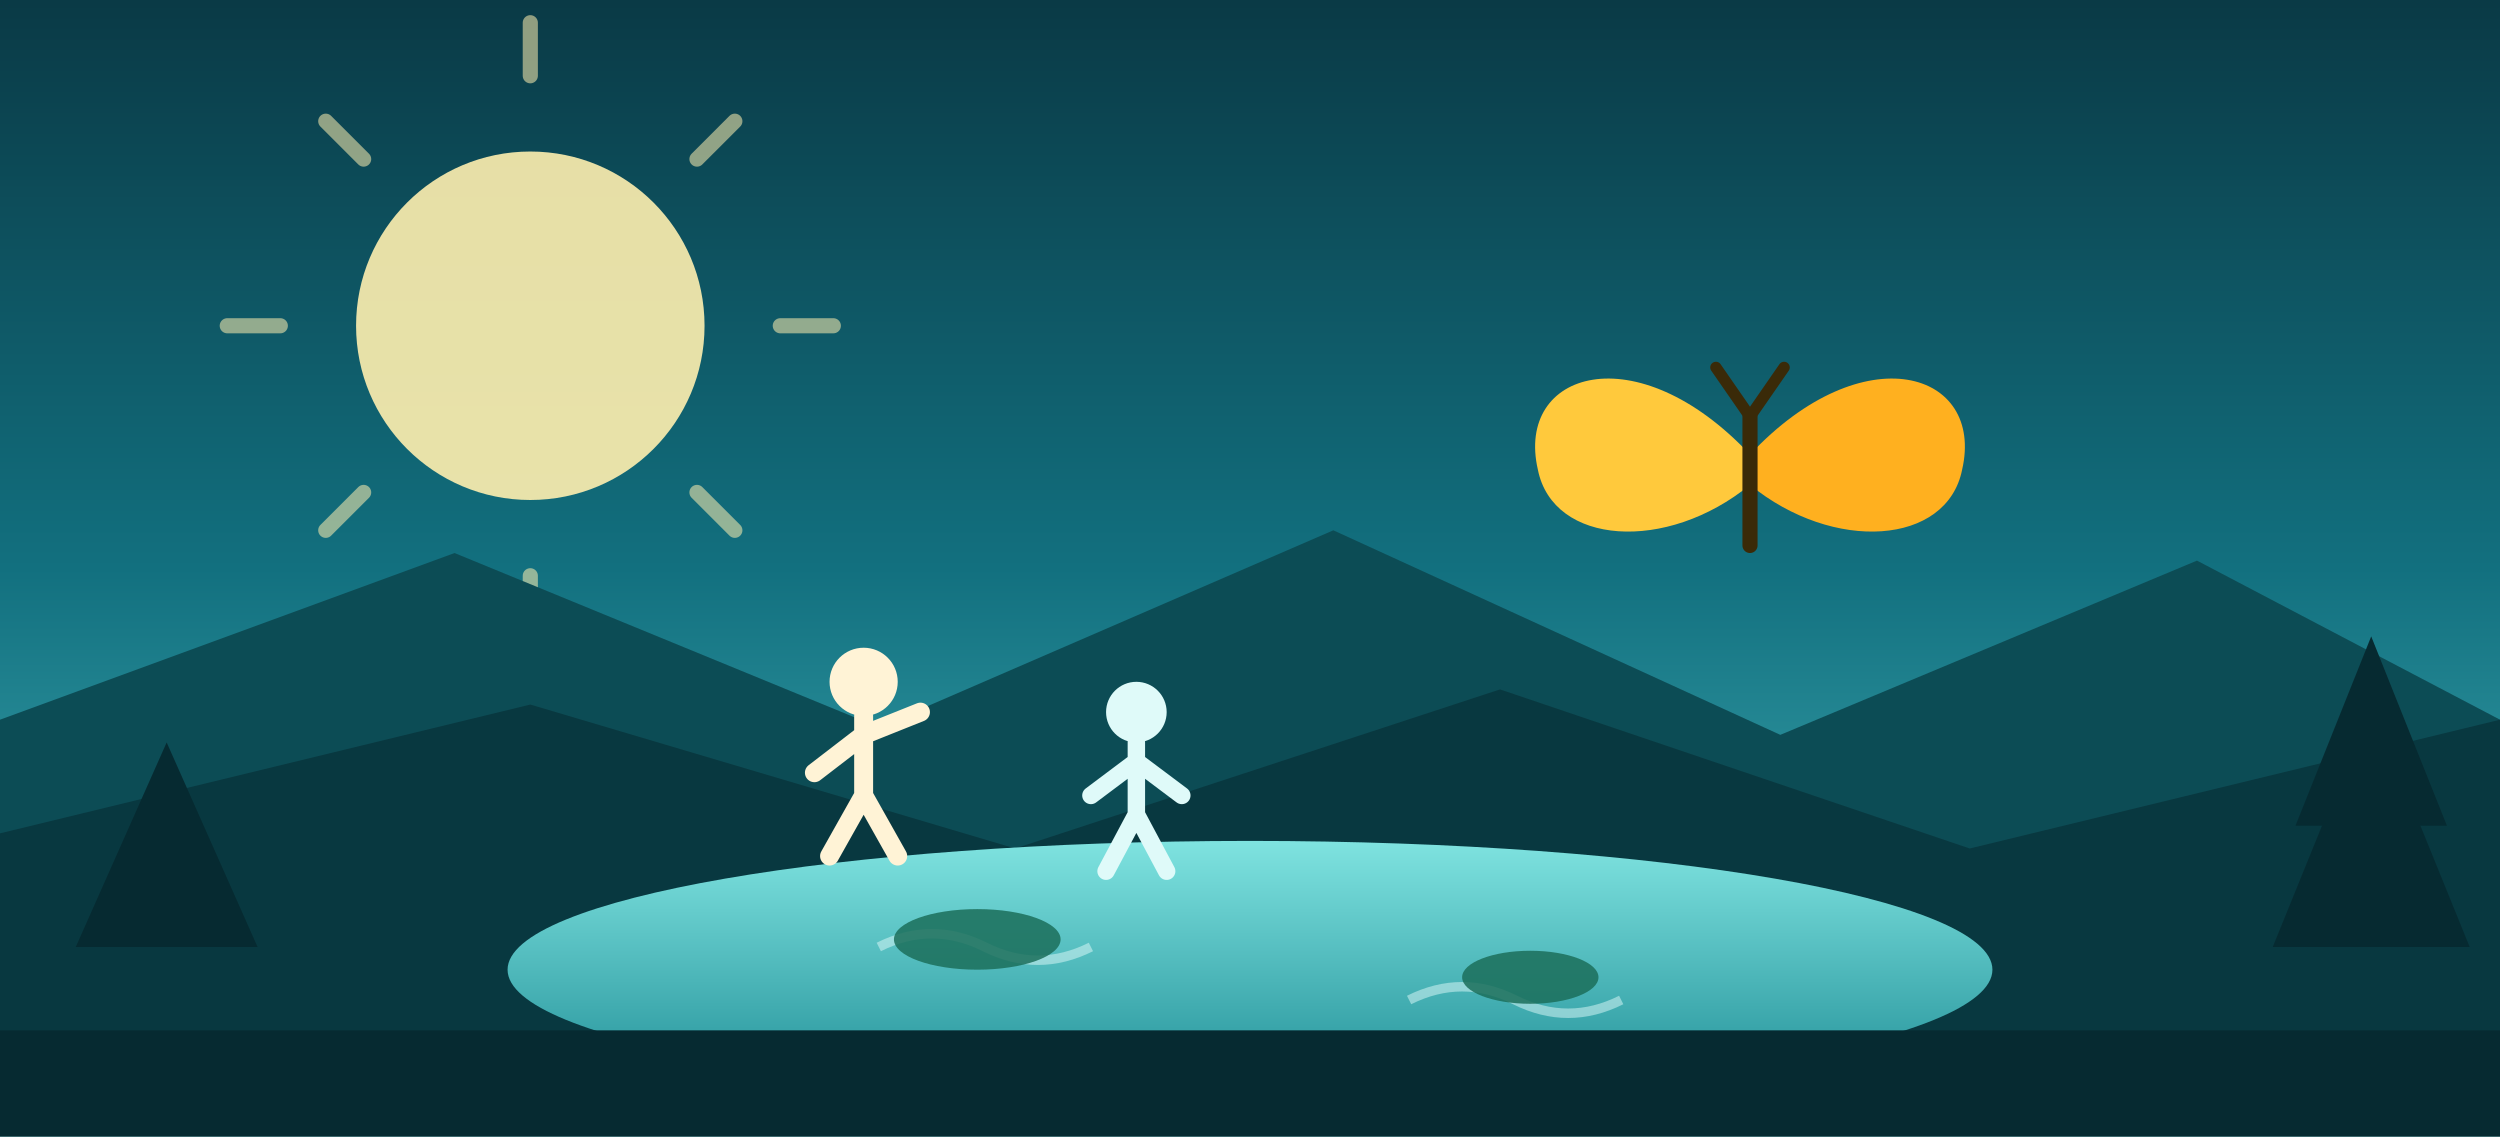
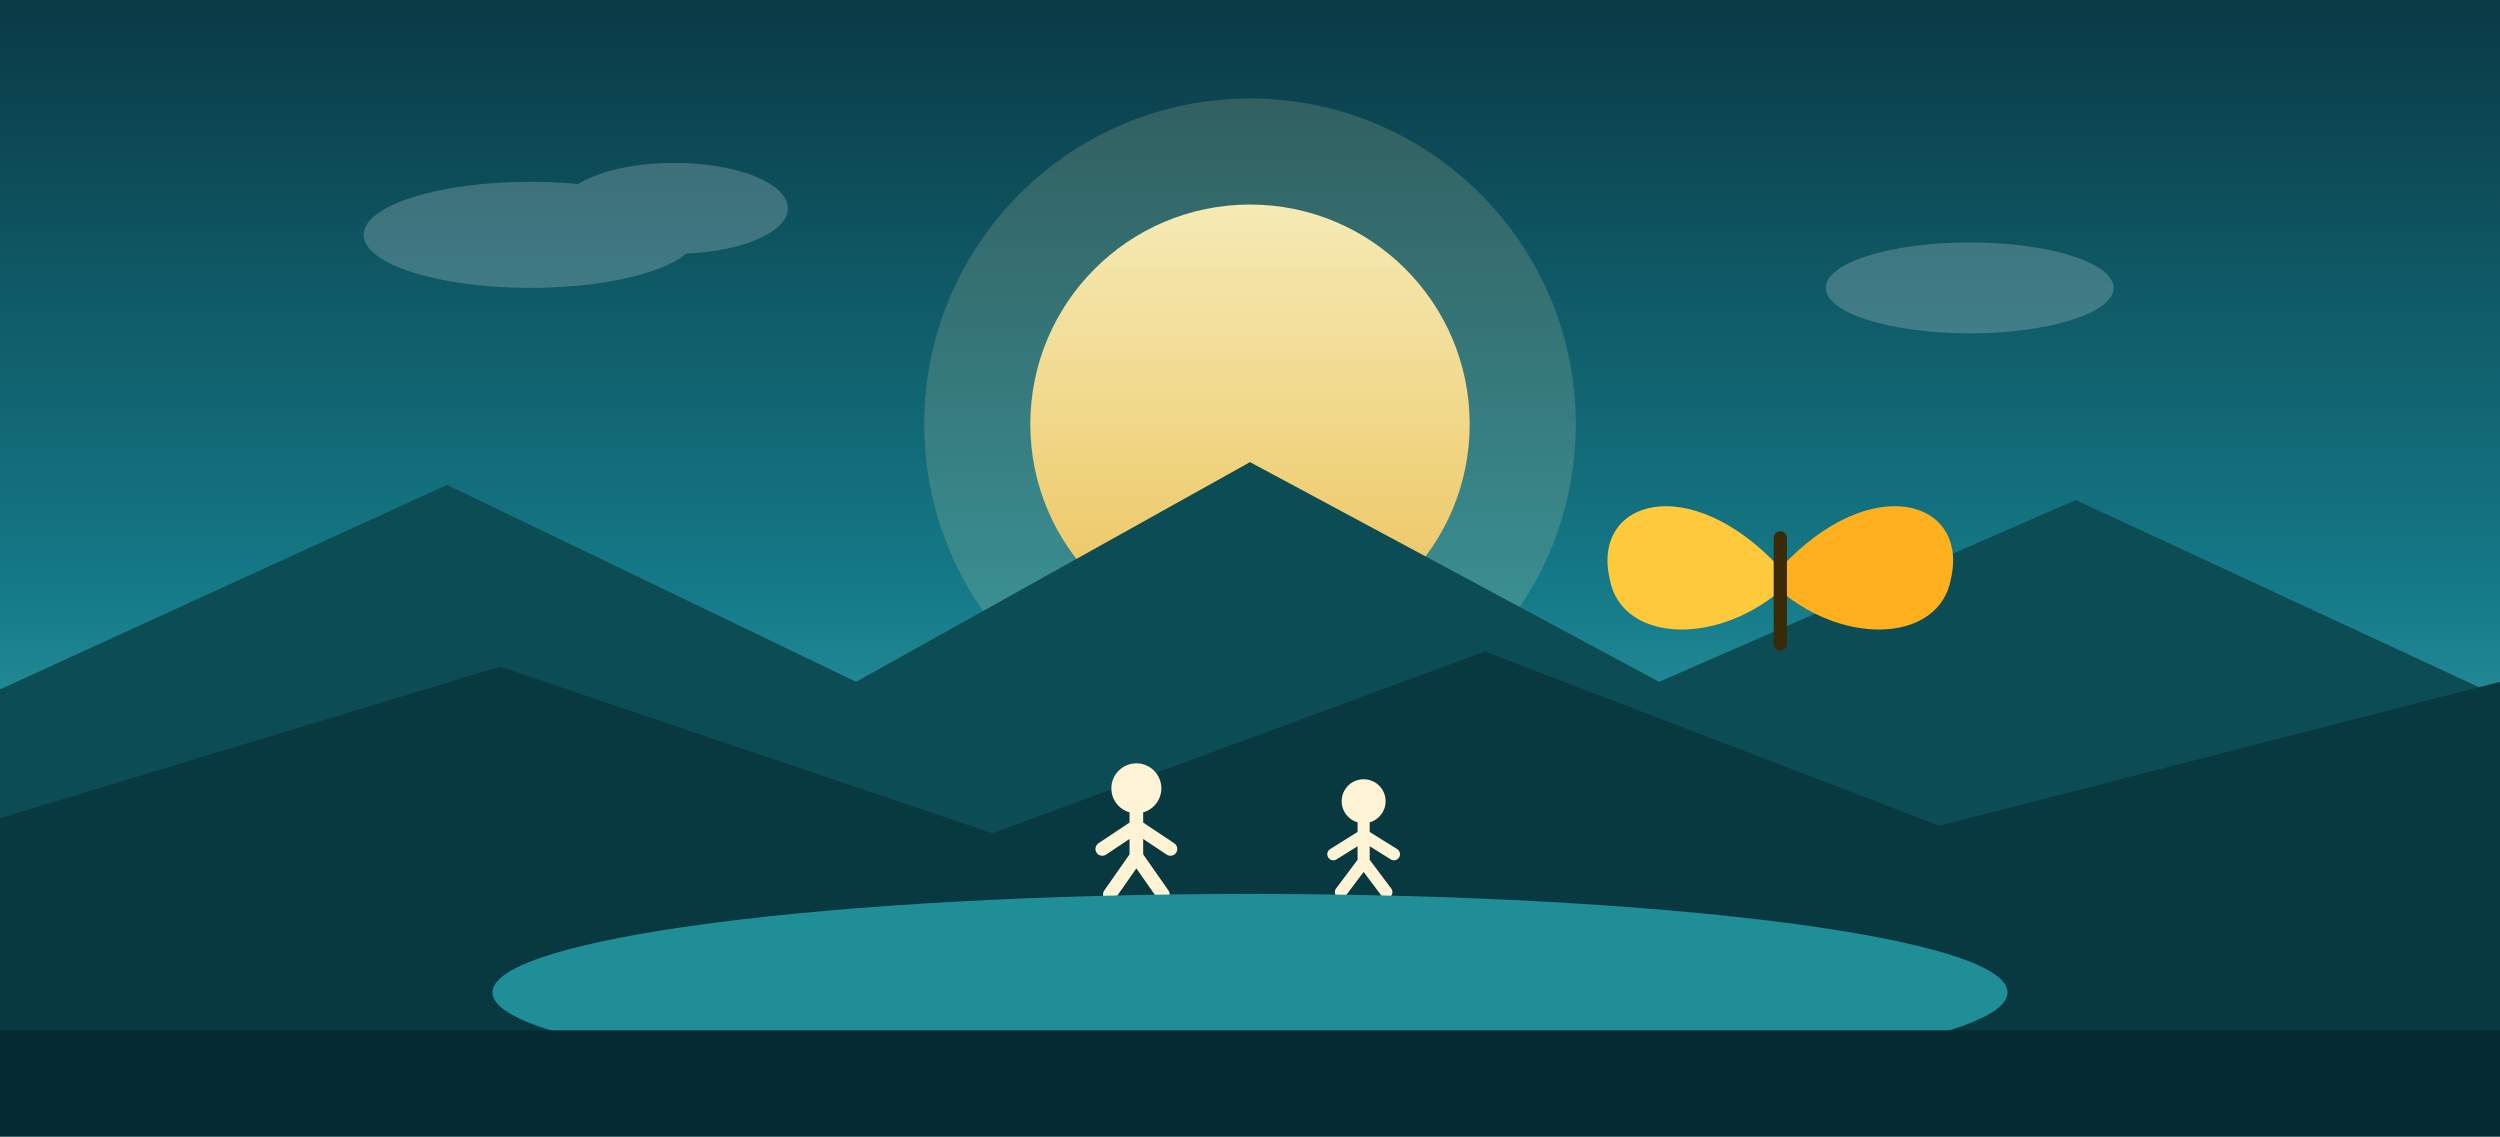
<svg xmlns="http://www.w3.org/2000/svg" viewBox="0 0 660 300" width="660" height="300" role="img" aria-label="Kids Discovery Camp poster">
  <defs>
-     <linearGradient id="kSky" x1="0" y1="0" x2="0" y2="1">
+     <linearGradient id="skyk" x1="0" y1="0" x2="0" y2="1">
      <stop offset="0%" stop-color="#0A3A46" />
-       <stop offset="50%" stop-color="#12707F" />
-       <stop offset="100%" stop-color="#4FBFC4" />
+       <stop offset="52%" stop-color="#157A88" />
+       <stop offset="100%" stop-color="#54C4C8" />
    </linearGradient>
-     <linearGradient id="kPond" x1="0" y1="0" x2="0" y2="1">
-       <stop offset="0%" stop-color="#7FE3E0" />
-       <stop offset="100%" stop-color="#1F8E96" />
+     <linearGradient id="sunk" x1="0" y1="0" x2="0" y2="1">
+       <stop offset="0%" stop-color="#FFF1B8" />
+       <stop offset="100%" stop-color="#F5C558" />
    </linearGradient>
-     <clipPath id="kClip">
-       <rect width="660" height="300" />
+     <clipPath id="clipk">
+       <rect width="660" height="300" rx="0" />
    </clipPath>
  </defs>
-   <g clip-path="url(#kClip)">
-     <rect width="660" height="300" fill="url(#kSky)" />
-     <circle cx="140" cy="86" r="46" fill="#FFEFAF" opacity=".9" />
-     <g stroke="#FFEFAF" stroke-width="4" stroke-linecap="round" opacity=".55">
-       <path d="M140 20 v-14" />
-       <path d="M140 152 v14" />
-       <path d="M74 86 h-14" />
-       <path d="M206 86 h14" />
-       <path d="M96 42 l-10 -10" />
-       <path d="M184 130 l10 10" />
-       <path d="M184 42 l10 -10" />
-       <path d="M96 130 l-10 10" />
+   <g clip-path="url(#clipk)">
+     <rect width="660" height="300" fill="url(#skyk)" />
+     <circle cx="330" cy="112" r="86" fill="#FFF1B8" opacity=".16" />
+     <circle cx="330" cy="112" r="58" fill="url(#sunk)" opacity=".95" />
+     <g fill="#FFFFFF" opacity=".2">
+       <ellipse cx="140" cy="62" rx="44" ry="14" />
+       <ellipse cx="178" cy="55" rx="30" ry="12" />
+       <ellipse cx="520" cy="76" rx="38" ry="12" />
    </g>
-     <path d="M0 190 L120 146 L232 192 L352 140 L470 194 L580 148 L660 190 L660 300 L0 300 Z" fill="#0C4C55" />
-     <path d="M0 220 L140 186 L268 224 L396 182 L520 224 L660 190 L660 300 L0 300 Z" fill="#083840" />
-     <ellipse cx="330" cy="256" rx="196" ry="34" fill="url(#kPond)" />
-     <g stroke="#DFFAF9" stroke-width="2.5" opacity=".5" fill="none">
-       <path d="M232 250 q14 -7 28 0 t28 0" />
-       <path d="M372 264 q14 -7 28 0 t28 0" />
+     <path d="M0 182 L118 128 L226 180 L330 122 L438 180 L548 132 L660 184 L660 300 L0 300 Z" fill="#0C4C55" />
+     <path d="M0 216 L132 176 L262 220 L392 172 L512 218 L660 180 L660 300 L0 300 Z" fill="#083840" />
+     <g transform="translate(300,208.12)">
+       <circle cx="0" cy="0" r="6.6" fill="#FFF3D6" />
+       <path d="M0 6.6 L0 18 M0 10 L-9 16 M0 10 L9 16 M0 18 L-7 28 M0 18 L7 28" stroke="#FFF3D6" stroke-width="3.6" stroke-linecap="round" fill="none" />
    </g>
-     <g fill="#1B6E5A" opacity=".85">
-       <ellipse cx="258" cy="248" rx="22" ry="8" />
-       <ellipse cx="404" cy="258" rx="18" ry="7" />
+     <g transform="translate(360,211.52)">
+       <circle cx="0" cy="0" r="5.8" fill="#FFF3D6" />
+       <path d="M0 5.8 L0 16 M0 9 L-8 14 M0 9 L8 14 M0 16 L-6 24 M0 16 L6 24" stroke="#FFF3D6" stroke-width="3.2" stroke-linecap="round" fill="none" />
    </g>
-     <g transform="translate(462,120)">
-       <path d="M0 0 C-30 -32 -62 -22 -56 4 C-52 24 -22 26 0 8 Z" fill="#FFC93C" />
-       <path d="M0 0 C30 -32 62 -22 56 4 C52 24 22 26 0 8 Z" fill="#FFB01F" />
-       <path d="M0 -10 L0 24" stroke="#3A2A08" stroke-width="4" stroke-linecap="round" />
-       <path d="M0 -10 l-9 -13 M0 -10 l9 -13" stroke="#3A2A08" stroke-width="3" stroke-linecap="round" />
+     <g transform="translate(470,150)">
+       <path d="M0 0 C-24 -26 -50 -18 -45 3 C-42 19 -18 21 0 6 Z" fill="#FFC93C" />
+       <path d="M0 0 C24 -26 50 -18 45 3 C42 19 18 21 0 6 Z" fill="#FFB01F" />
+       <path d="M0 -8 L0 20" stroke="#3A2A08" stroke-width="3.5" stroke-linecap="round" />
    </g>
-     <g stroke-linecap="round" fill="none">
-       <g transform="translate(228,180)">
-         <circle cx="0" cy="0" r="9" fill="#FFF3D6" stroke="none" />
-         <path d="M0 9 L0 30 M0 14 L-13 24 M0 14 L15 8 M0 30 L-9 46 M0 30 L9 46" stroke="#FFF3D6" stroke-width="5" />
-       </g>
-       <g transform="translate(300,188)">
-         <circle cx="0" cy="0" r="8" fill="#DFFAF9" stroke="none" />
-         <path d="M0 8 L0 27 M0 13 L-12 22 M0 13 L12 22 M0 27 L-8 42 M0 27 L8 42" stroke="#DFFAF9" stroke-width="4.6" />
-       </g>
-     </g>
-     <g fill="#062A31">
-       <path d="M600 250 L626 186 L652 250 Z" />
-       <path d="M606 218 L626 168 L646 218 Z" />
-       <path d="M20 250 L44 196 L68 250 Z" />
-     </g>
+     <ellipse cx="330" cy="262" rx="200" ry="26" fill="#1F8E96" />
    <rect y="272" width="660" height="28" fill="#062A31" />
  </g>
</svg>
